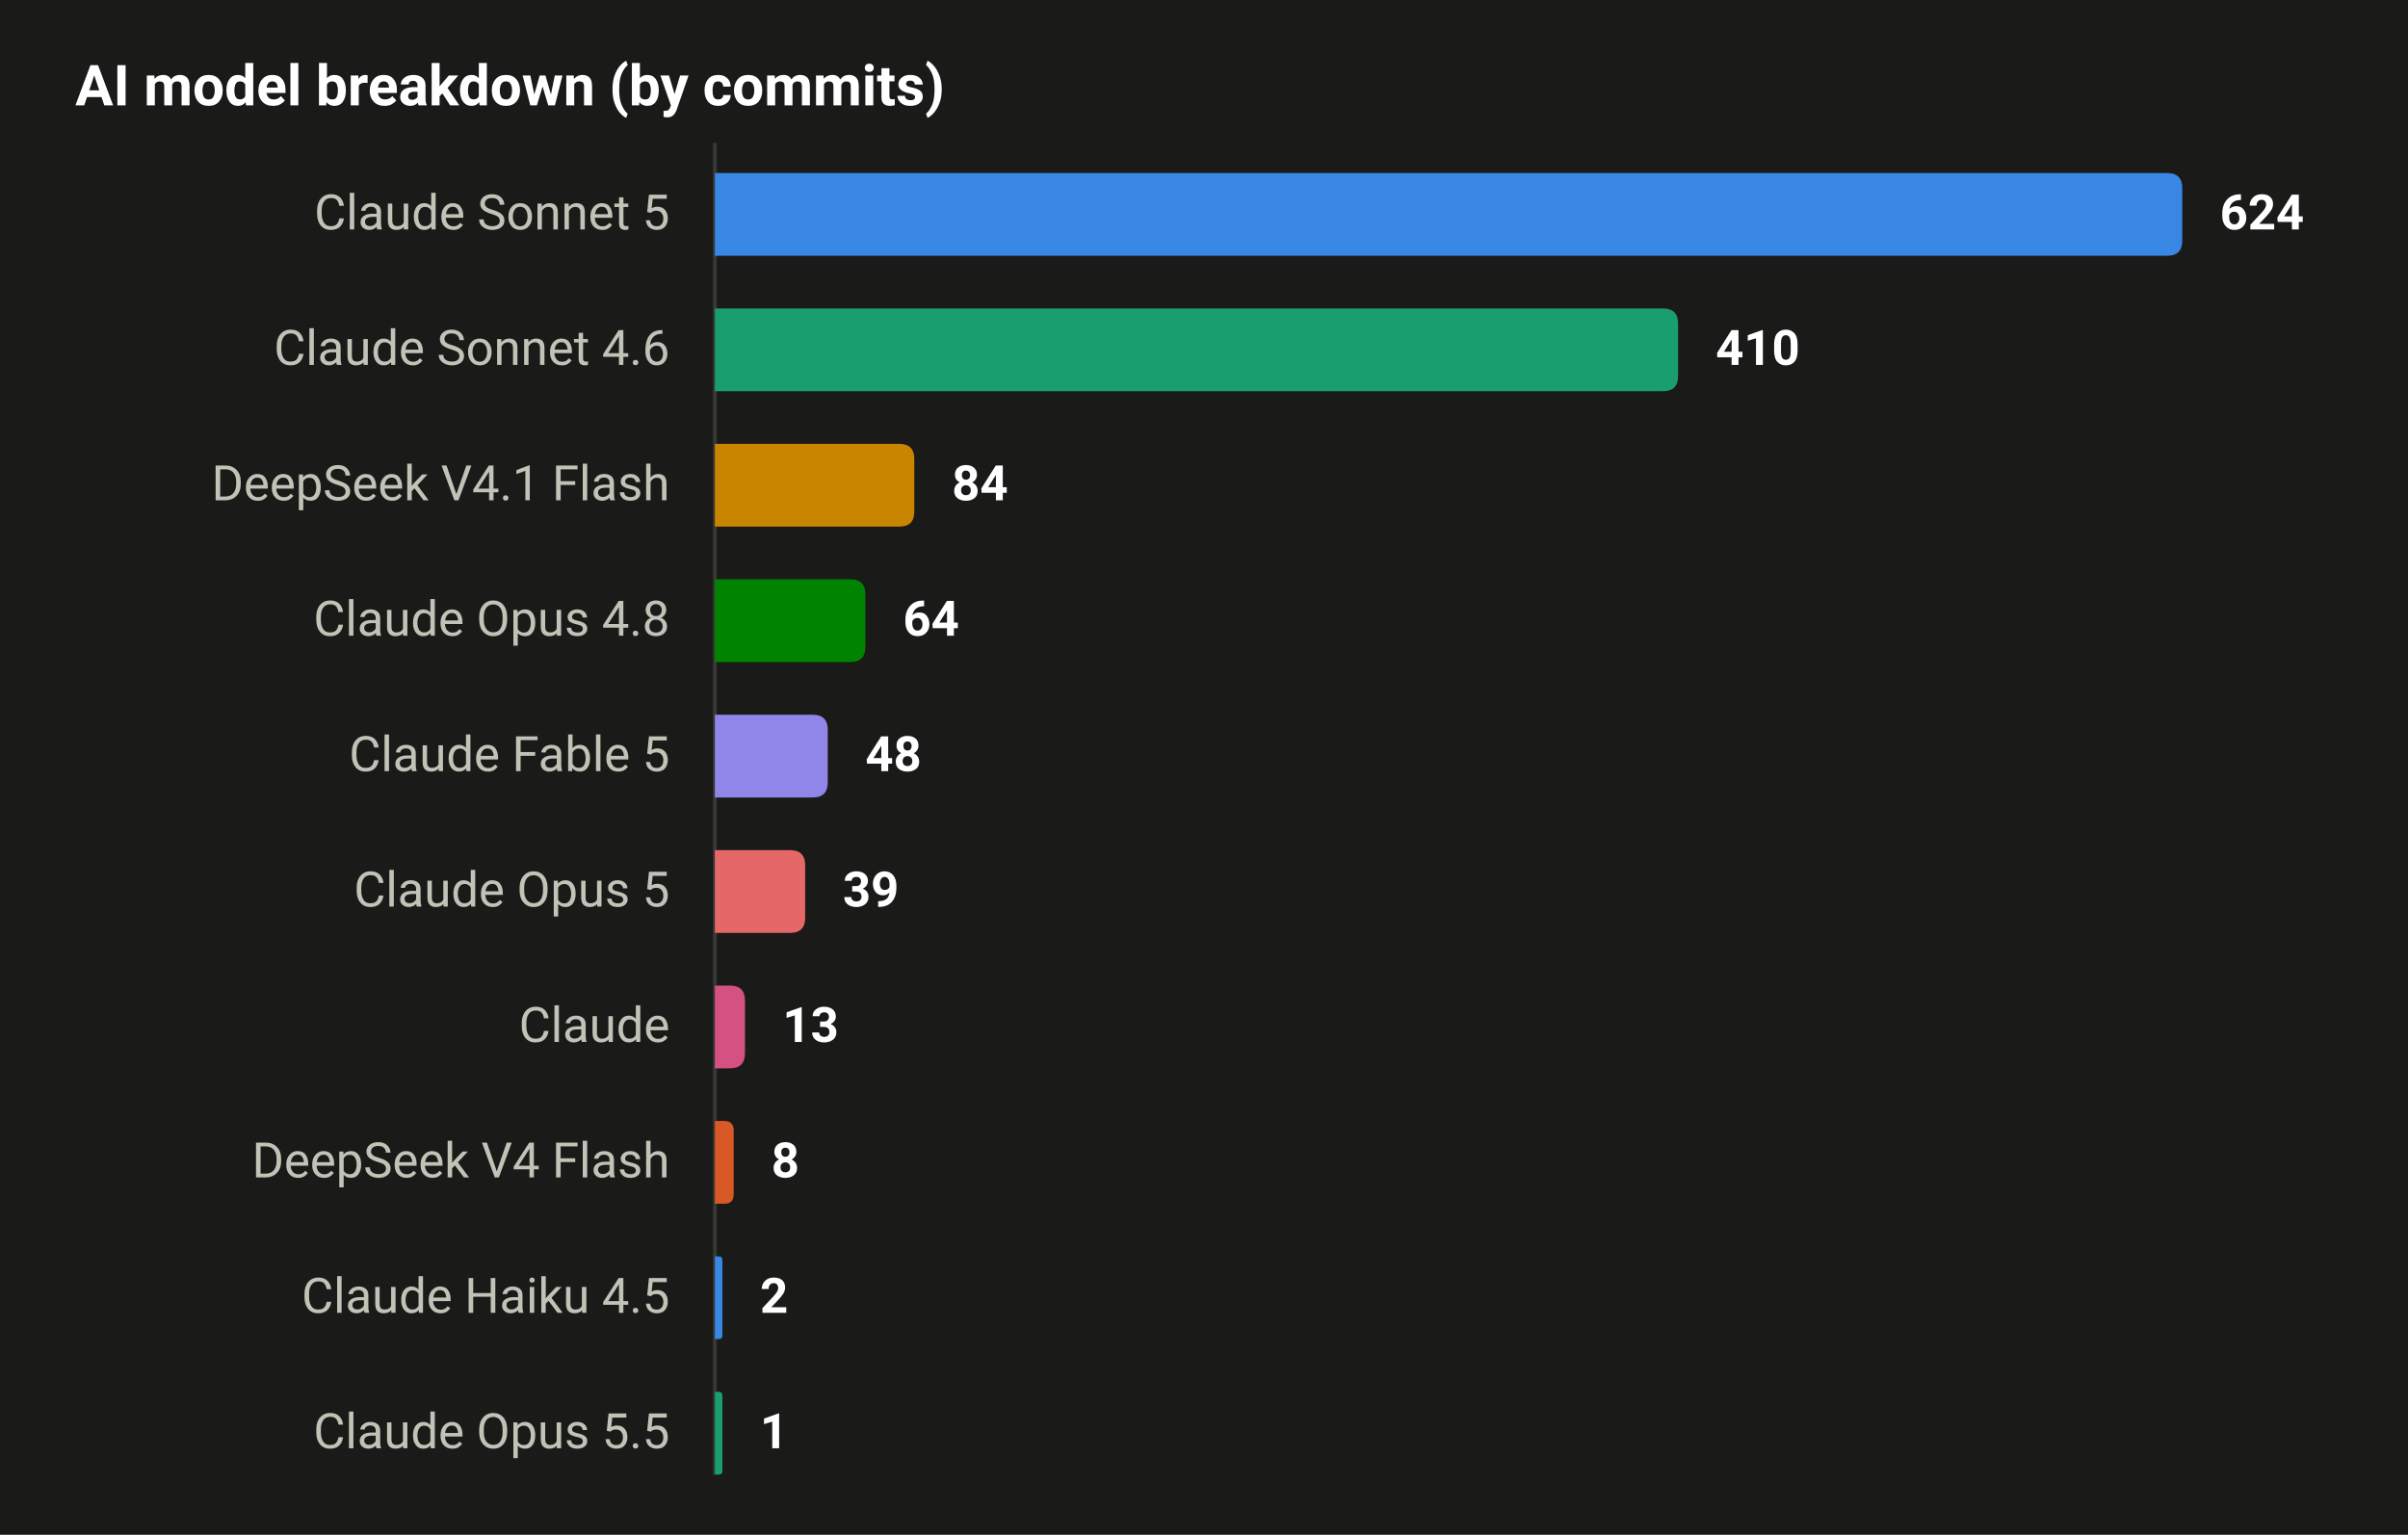
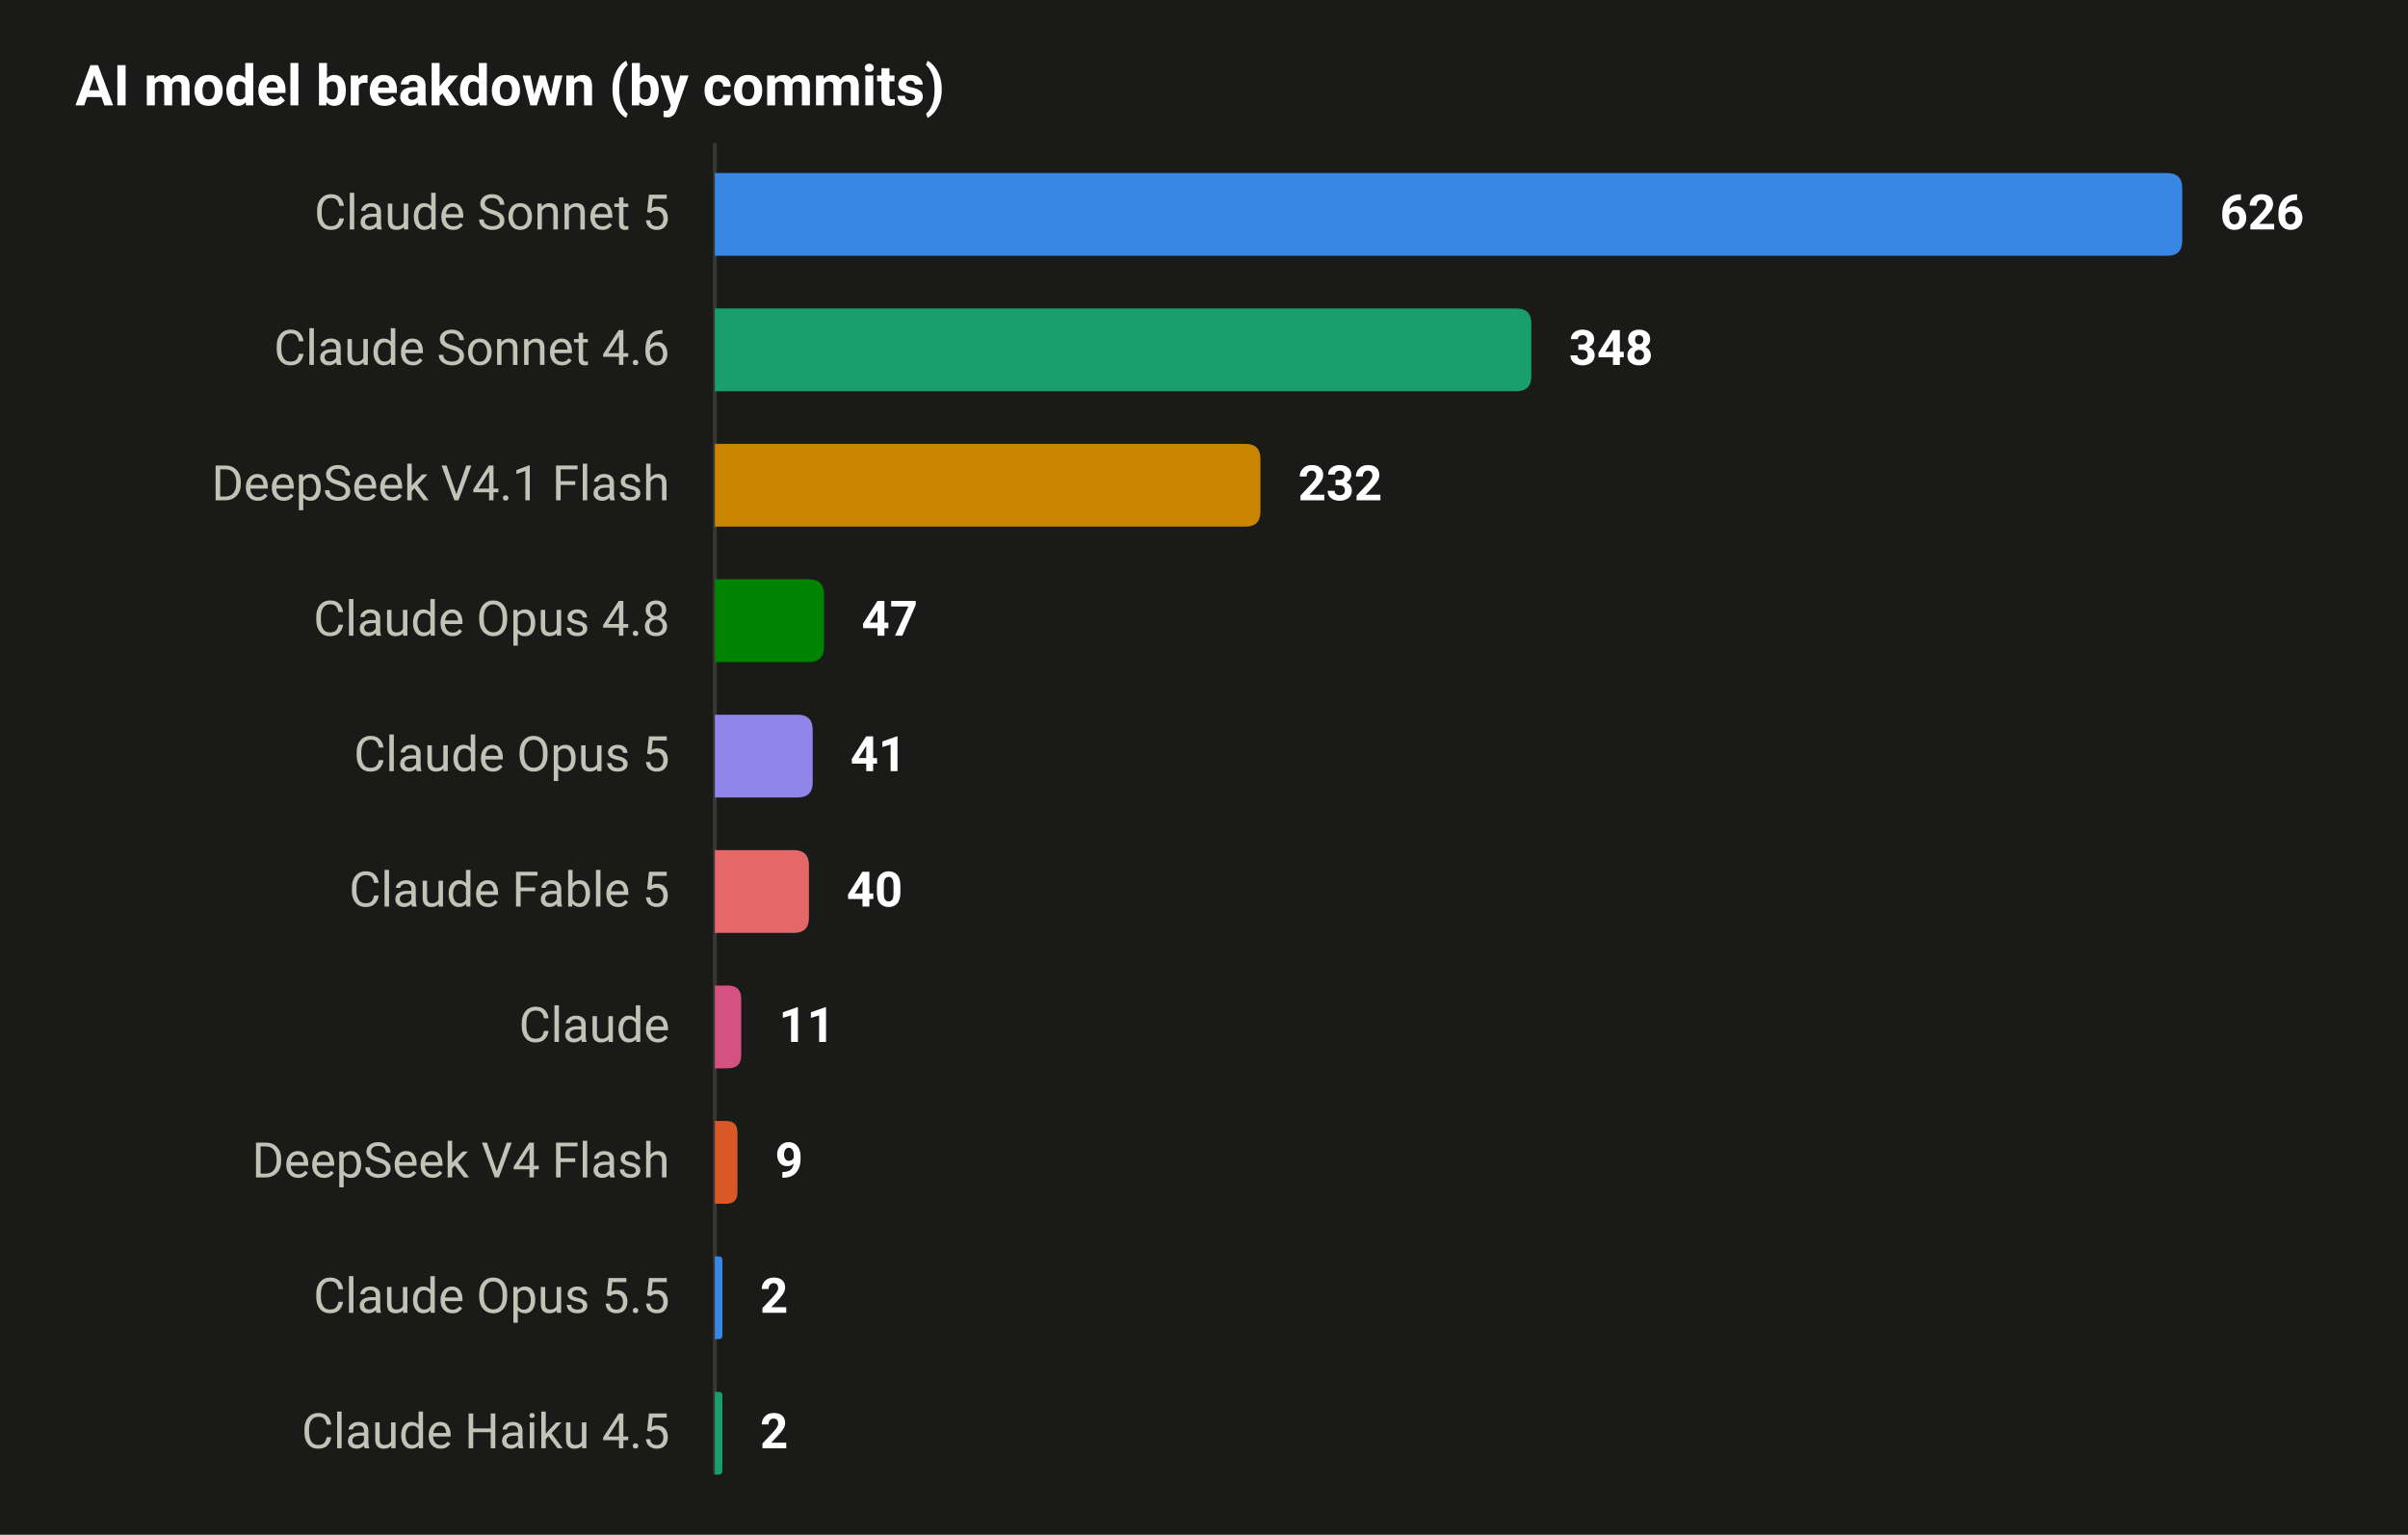
<svg xmlns="http://www.w3.org/2000/svg" width="640" height="408" viewBox="0 0 640 408" font-family="-apple-system, BlinkMacSystemFont, 'Segoe UI', Roboto, Helvetica, Arial, sans-serif">
  <rect width="640" height="408" fill="#1a1a19" />
  <text x="20" y="28" fill="#ffffff" font-size="15" font-weight="600">AI model breakdown (by commits)</text>
  <line x1="190" y1="38" x2="190" y2="392" stroke="#383835" stroke-width="1" />
  <text x="178" y="61" fill="#c3c2b7" font-size="13" text-anchor="end">Claude Sonnet 5</text>
  <path d="M190,46 H576 Q580,46 580,50 V64 Q580,68 576,68 H190 Z" fill="#3987e5" />
-   <text x="590" y="61" fill="#ffffff" font-size="13" font-weight="600">624</text>
+   <text x="590" y="61" fill="#ffffff" font-size="13" font-weight="600">626</text>
  <text x="178" y="97" fill="#c3c2b7" font-size="13" text-anchor="end">Claude Sonnet 4.6</text>
-   <path d="M190,82 H442 Q446,82 446,86 V100 Q446,104 442,104 H190 Z" fill="#199e70" />
-   <text x="456" y="97" fill="#ffffff" font-size="13" font-weight="600">410</text>
+   <path d="M190,82 H403 Q407,82 407,86 V100 Q407,104 403,104 H190 Z" fill="#199e70" />
+   <text x="417" y="97" fill="#ffffff" font-size="13" font-weight="600">348</text>
  <text x="178" y="133" fill="#c3c2b7" font-size="13" text-anchor="end">DeepSeek V4.1 Flash</text>
-   <path d="M190,118 H239 Q243,118 243,122 V136 Q243,140 239,140 H190 Z" fill="#c98500" />
-   <text x="253" y="133" fill="#ffffff" font-size="13" font-weight="600">84</text>
+   <path d="M190,118 H331 Q335,118 335,122 V136 Q335,140 331,140 H190 Z" fill="#c98500" />
+   <text x="345" y="133" fill="#ffffff" font-size="13" font-weight="600">232</text>
  <text x="178" y="169" fill="#c3c2b7" font-size="13" text-anchor="end">Claude Opus 4.8</text>
-   <path d="M190,154 H226 Q230,154 230,158 V172 Q230,176 226,176 H190 Z" fill="#008300" />
-   <text x="240" y="169" fill="#ffffff" font-size="13" font-weight="600">64</text>
-   <text x="178" y="205" fill="#c3c2b7" font-size="13" text-anchor="end">Claude Fable 5</text>
-   <path d="M190,190 H216 Q220,190 220,194 V208 Q220,212 216,212 H190 Z" fill="#9085e9" />
-   <text x="230" y="205" fill="#ffffff" font-size="13" font-weight="600">48</text>
-   <text x="178" y="241" fill="#c3c2b7" font-size="13" text-anchor="end">Claude Opus 5</text>
-   <path d="M190,226 H210 Q214,226 214,230 V244 Q214,248 210,248 H190 Z" fill="#e66767" />
-   <text x="224" y="241" fill="#ffffff" font-size="13" font-weight="600">39</text>
+   <path d="M190,154 H215 Q219,154 219,158 V172 Q219,176 215,176 H190 Z" fill="#008300" />
+   <text x="229" y="169" fill="#ffffff" font-size="13" font-weight="600">47</text>
+   <text x="178" y="205" fill="#c3c2b7" font-size="13" text-anchor="end">Claude Opus 5</text>
+   <path d="M190,190 H212 Q216,190 216,194 V208 Q216,212 212,212 H190 Z" fill="#9085e9" />
+   <text x="226" y="205" fill="#ffffff" font-size="13" font-weight="600">41</text>
+   <text x="178" y="241" fill="#c3c2b7" font-size="13" text-anchor="end">Claude Fable 5</text>
+   <path d="M190,226 H211 Q215,226 215,230 V244 Q215,248 211,248 H190 Z" fill="#e66767" />
+   <text x="225" y="241" fill="#ffffff" font-size="13" font-weight="600">40</text>
  <text x="178" y="277" fill="#c3c2b7" font-size="13" text-anchor="end">Claude</text>
-   <path d="M190,262 H194 Q198,262 198,266 V280 Q198,284 194,284 H190 Z" fill="#d55181" />
-   <text x="208" y="277" fill="#ffffff" font-size="13" font-weight="600">13</text>
+   <path d="M190,262 H193.5 Q197,262 197,265.5 V280.5 Q197,284 193.5,284 H190 Z" fill="#d55181" />
+   <text x="207" y="277" fill="#ffffff" font-size="13" font-weight="600">11</text>
  <text x="178" y="313" fill="#c3c2b7" font-size="13" text-anchor="end">DeepSeek V4 Flash</text>
-   <path d="M190,298 H192.5 Q195,298 195,300.5 V317.5 Q195,320 192.5,320 H190 Z" fill="#d95926" />
-   <text x="205" y="313" fill="#ffffff" font-size="13" font-weight="600">8</text>
-   <text x="178" y="349" fill="#c3c2b7" font-size="13" text-anchor="end">Claude Haiku 4.5</text>
+   <path d="M190,298 H193 Q196,298 196,301 V317 Q196,320 193,320 H190 Z" fill="#d95926" />
+   <text x="206" y="313" fill="#ffffff" font-size="13" font-weight="600">9</text>
+   <text x="178" y="349" fill="#c3c2b7" font-size="13" text-anchor="end">Claude Opus 5.5</text>
  <path d="M190,334 H191 Q192,334 192,335 V355 Q192,356 191,356 H190 Z" fill="#3987e5" />
  <text x="202" y="349" fill="#ffffff" font-size="13" font-weight="600">2</text>
-   <text x="178" y="385" fill="#c3c2b7" font-size="13" text-anchor="end">Claude Opus 5.5</text>
+   <text x="178" y="385" fill="#c3c2b7" font-size="13" text-anchor="end">Claude Haiku 4.5</text>
  <path d="M190,370 H191 Q192,370 192,371 V391 Q192,392 191,392 H190 Z" fill="#199e70" />
-   <text x="202" y="385" fill="#ffffff" font-size="13" font-weight="600">1</text>
+   <text x="202" y="385" fill="#ffffff" font-size="13" font-weight="600">2</text>
</svg>
